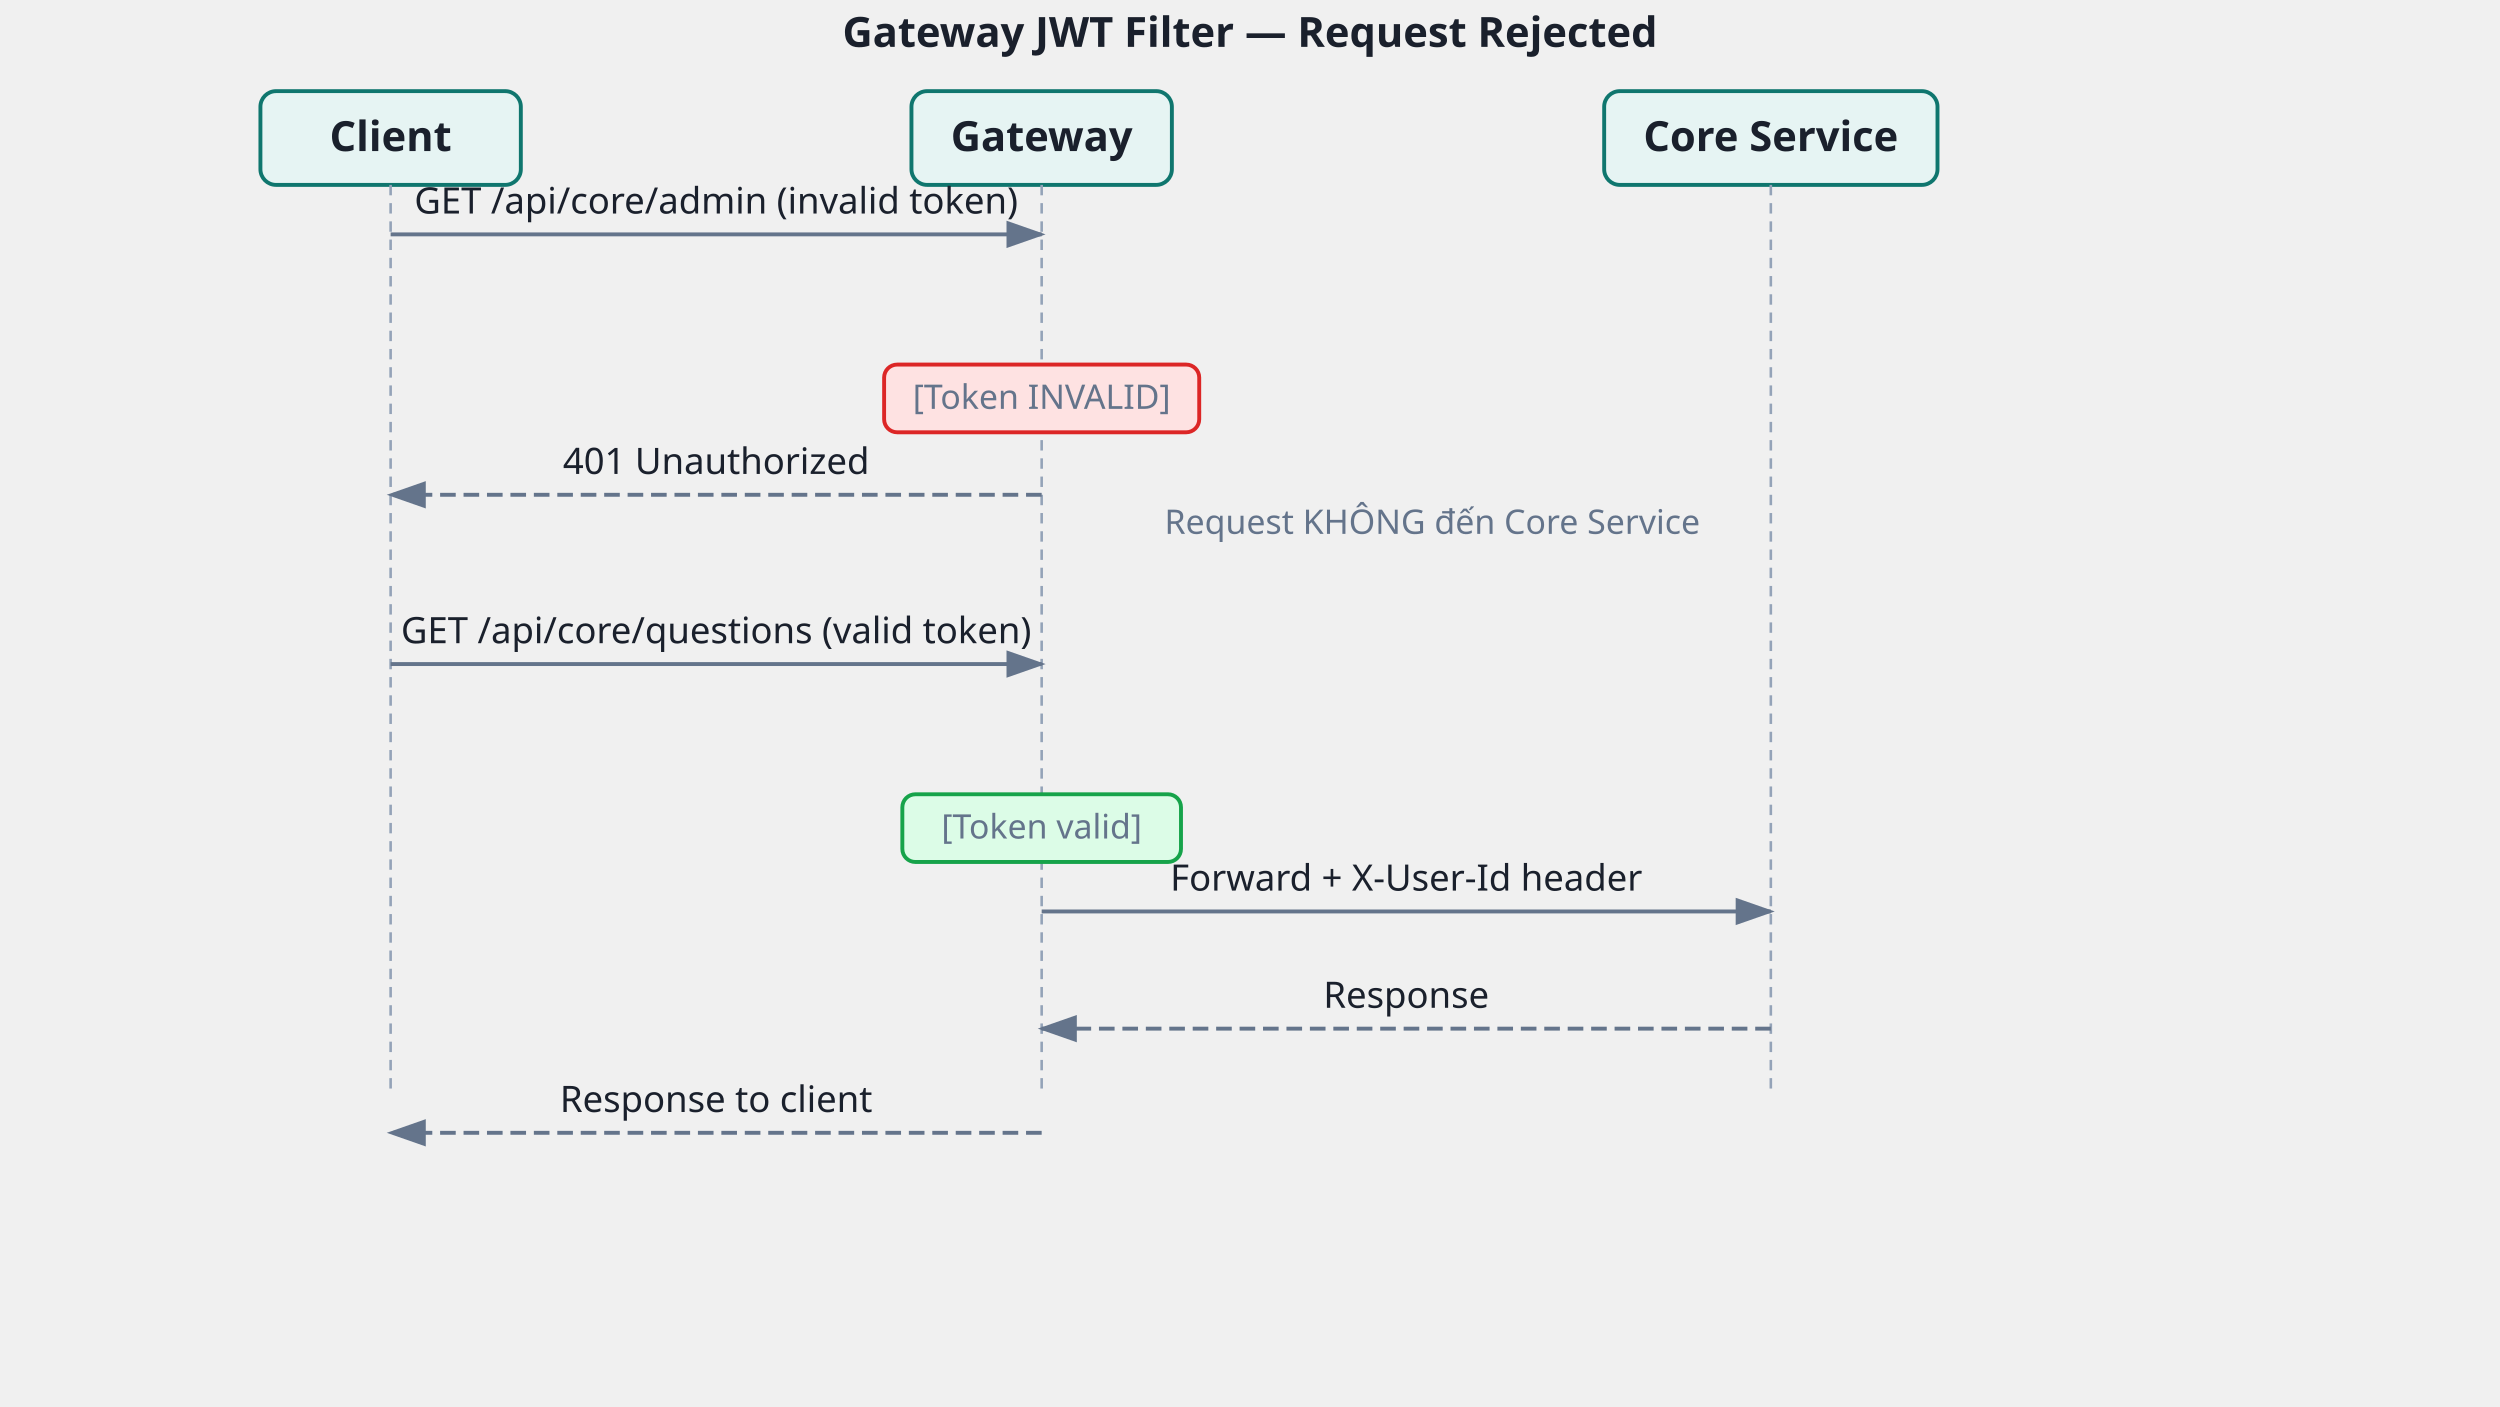
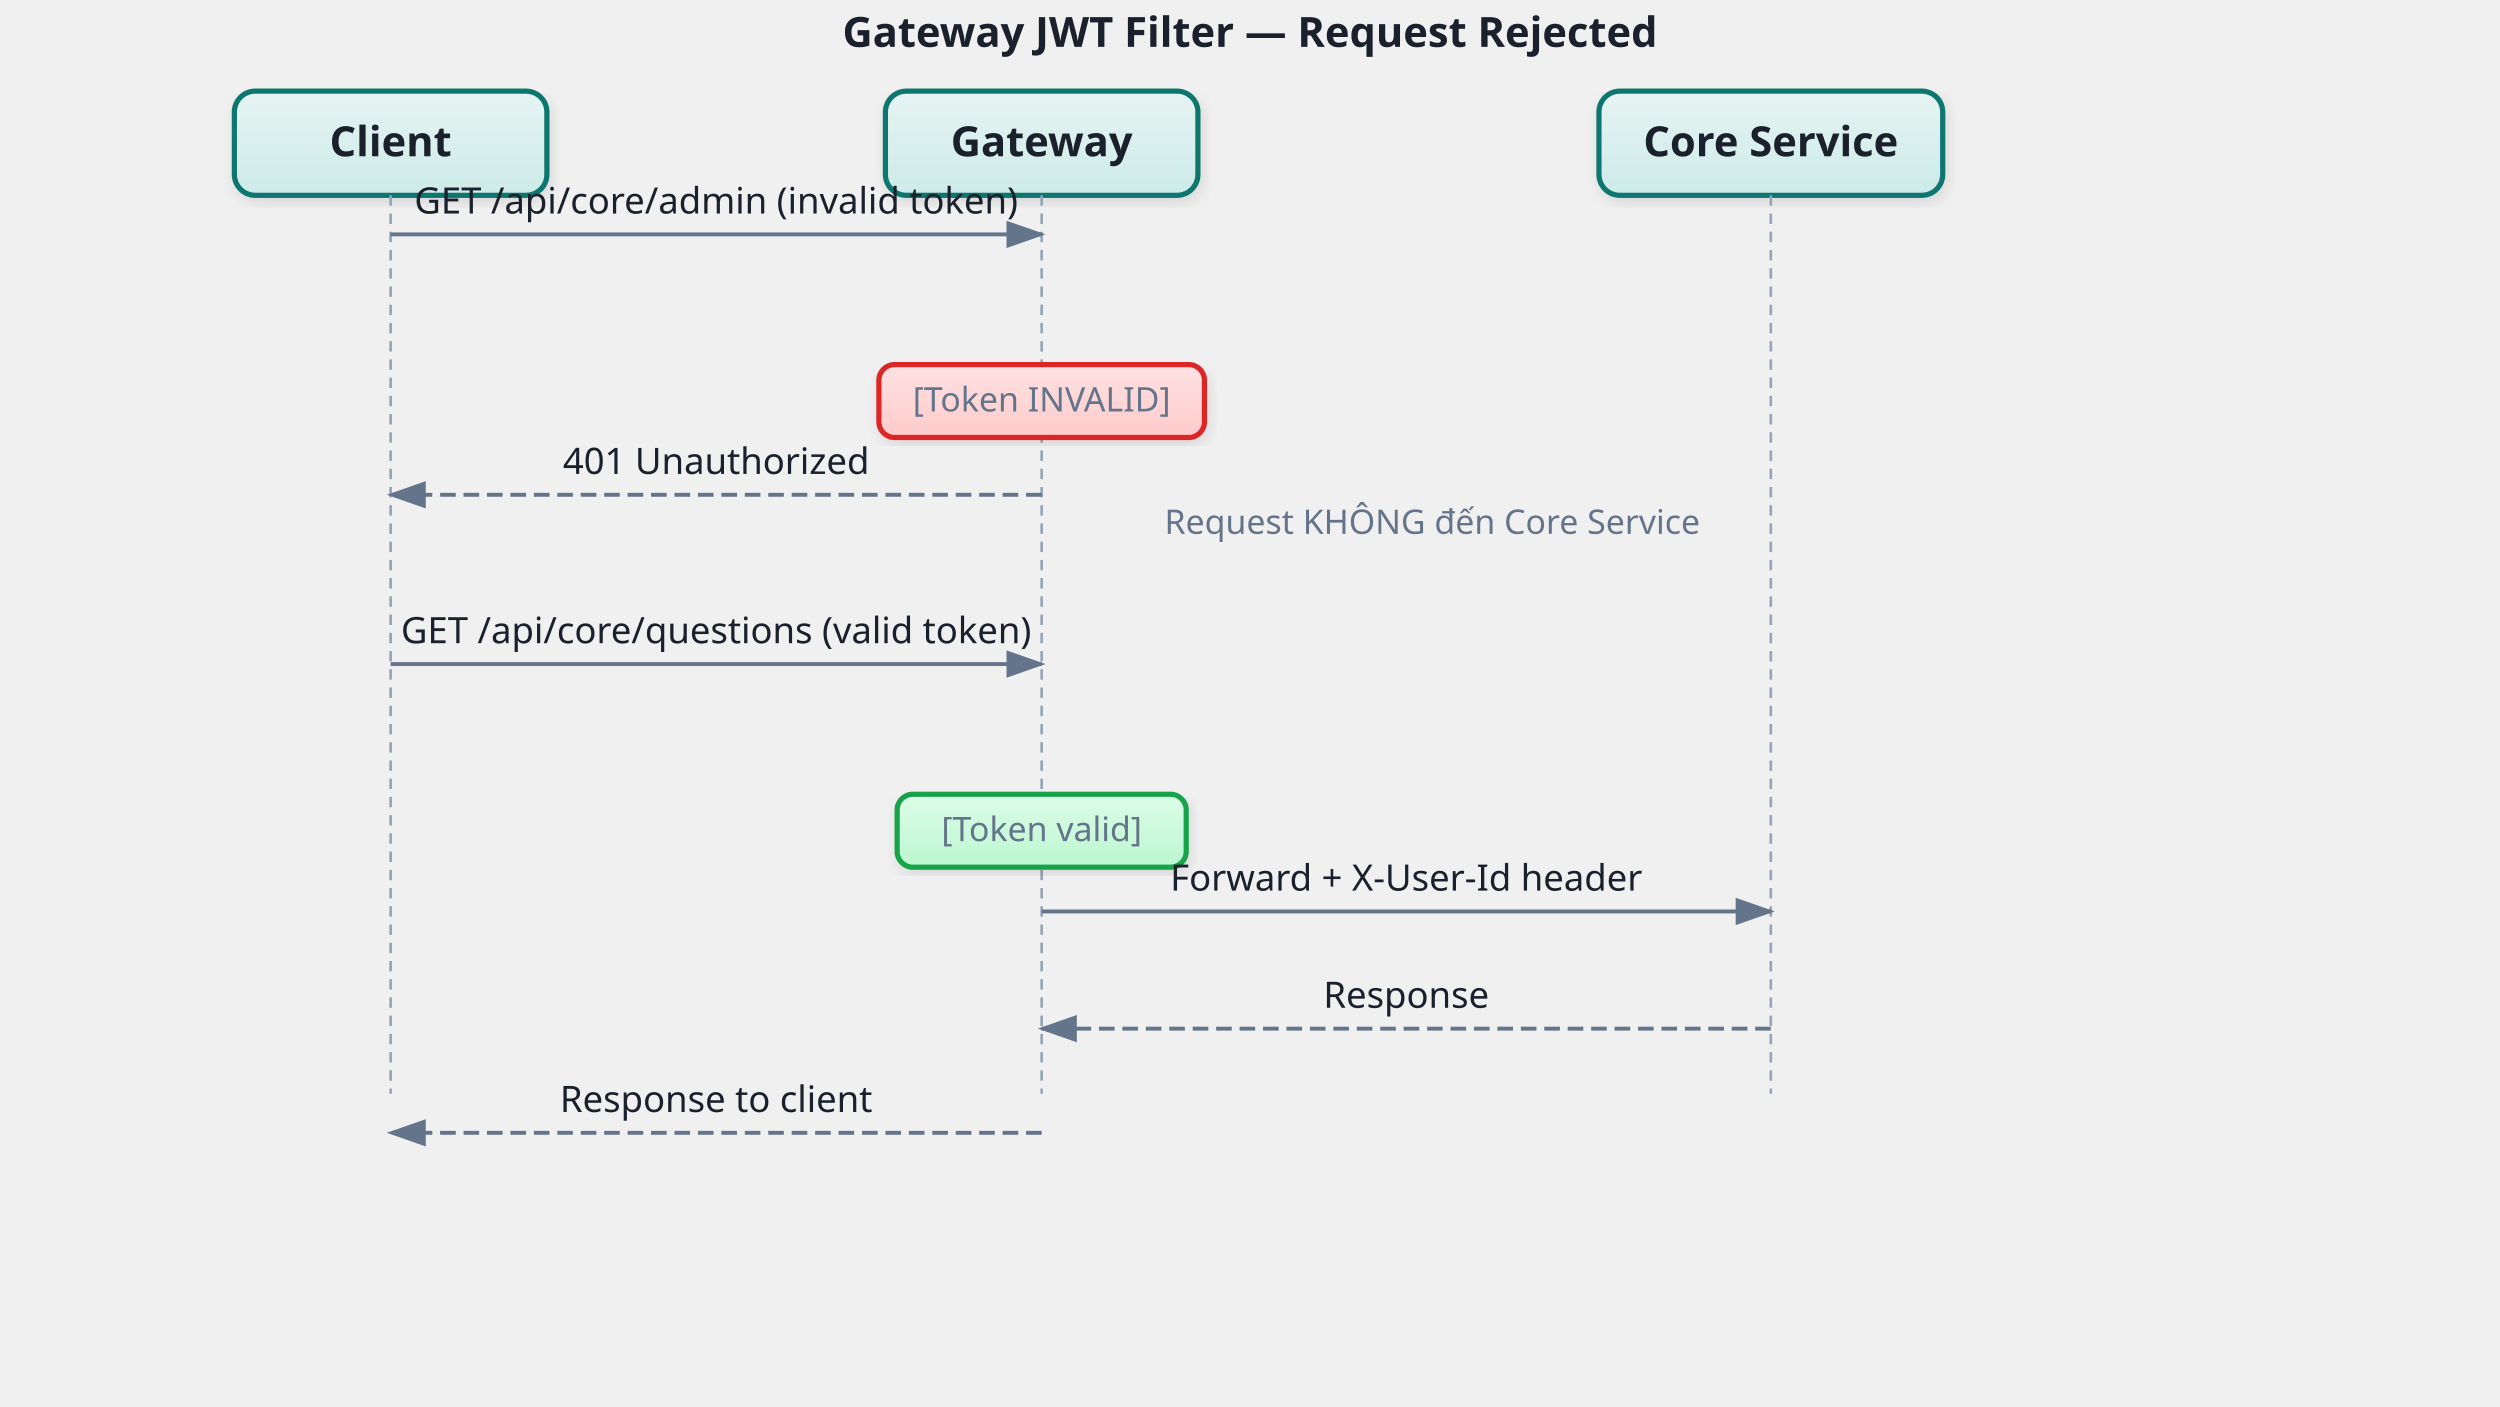
<svg xmlns="http://www.w3.org/2000/svg" viewBox="0 0 960 540" width="100%" height="100%">
  <defs>
    <marker id="arrowhead" markerWidth="10" markerHeight="7" refX="9" refY="3.5" orient="auto">
      <polygon points="0 0, 10 3.5, 0 7" fill="#64748b" />
    </marker>
    <marker id="arrowhead-danger" markerWidth="10" markerHeight="7" refX="9" refY="3.5" orient="auto">
      <polygon points="0 0, 10 3.5, 0 7" fill="#dc2626" />
    </marker>
+     <filter id="shadow" x="-4%" y="-4%" width="108%" height="116%">
+       <feDropShadow dx="1" dy="2" stdDeviation="2.5" flood-color="#0000001a" />
+     </filter>
+     <linearGradient id="grad-service" x1="0" y1="0" x2="0" y2="1">
+       <stop offset="0%" stop-color="#e6f4f3" />
+       <stop offset="100%" stop-color="#ccebe8" />
+     </linearGradient>
+     <linearGradient id="grad-storage" x1="0" y1="0" x2="0" y2="1">
+       <stop offset="0%" stop-color="#dbeafe" />
+       <stop offset="100%" stop-color="#bfdbfe" />
+     </linearGradient>
+     <linearGradient id="grad-event" x1="0" y1="0" x2="0" y2="1">
+       <stop offset="0%" stop-color="#fef9c3" />
+       <stop offset="100%" stop-color="#fef08a" />
+     </linearGradient>
+     <linearGradient id="grad-success" x1="0" y1="0" x2="0" y2="1">
+       <stop offset="0%" stop-color="#dcfce7" />
+       <stop offset="100%" stop-color="#bbf7d0" />
+     </linearGradient>
+     <linearGradient id="grad-danger" x1="0" y1="0" x2="0" y2="1">
+       <stop offset="0%" stop-color="#fee2e2" />
+       <stop offset="100%" stop-color="#fecaca" />
+     </linearGradient>
+     <linearGradient id="grad-warning" x1="0" y1="0" x2="0" y2="1">
+       <stop offset="0%" stop-color="#fff7ed" />
+       <stop offset="100%" stop-color="#ffedd5" />
+     </linearGradient>
+     <linearGradient id="grad-info" x1="0" y1="0" x2="0" y2="1">
+       <stop offset="0%" stop-color="#eff6ff" />
+       <stop offset="100%" stop-color="#dbeafe" />
+     </linearGradient>
+     <linearGradient id="grad-highlight" x1="0" y1="0" x2="0" y2="1">
+       <stop offset="0%" stop-color="#f5f3ff" />
+       <stop offset="100%" stop-color="#ede9fe" />
+     </linearGradient>
+     <linearGradient id="grad-legacy" x1="0" y1="0" x2="0" y2="1">
+       <stop offset="0%" stop-color="#f3f4f6" />
+       <stop offset="100%" stop-color="#e5e7eb" />
+     </linearGradient>
  </defs>
  <style>
    text {
      font-family: 'Segoe UI', system-ui, -apple-system, sans-serif;
      font-size: 14px;
      fill: #1a202c;
    }
-     .title { font-weight: bold; font-size: 16px; }
+     .title { font-weight: 600; font-size: 16px; }
    .small { font-size: 12px; }
    .subtitle { font-size: 13px; fill: #64748b; }
    .mono { font-family: 'Consolas', 'DejaVu Sans Mono', monospace; font-size: 12px; }

    .cluster { fill: #f8fafc; stroke: #94a3b8; stroke-width: 1.5; stroke-dasharray: 6 3; }
-     .service { fill: #e6f4f3; stroke: #0f766e; stroke-width: 1.5; }
-     .storage { fill: #dbeafe; stroke: #2563eb; stroke-width: 1.5; }
-     .event   { fill: #fef9c3;   stroke: #ca8a04;   stroke-width: 1.5; }
-     .success { fill: #dcfce7; stroke: #16a34a; stroke-width: 1.5; }
-     .danger  { fill: #fee2e2;  stroke: #dc2626;  stroke-width: 1.5; }
-     .warning { fill: #fff7ed; stroke: #ea580c; stroke-width: 1.5; }
-     .info    { fill: #eff6ff;    stroke: #3b82f6;    stroke-width: 1.5; }
-     .highlight { fill: #f5f3ff; stroke: #7c3aed; stroke-width: 1.5; }
-     .legacy  { fill: #f3f4f6;  stroke: #9ca3af;  stroke-width: 1.5; }
-     .note    { fill: #ffffff;     stroke: #cbd5e1;   stroke-width: 1.5; }
-     .step    { fill: #ffffff;     stroke: #94a3b8;         stroke-width: 1.5; }
+     .service { fill: url(#grad-service); stroke: #0f766e; stroke-width: 2.0; filter: url(#shadow); }
+     .storage { fill: url(#grad-storage); stroke: #2563eb; stroke-width: 2.0; filter: url(#shadow); }
+     .event   { fill: url(#grad-event);   stroke: #ca8a04;   stroke-width: 2.0; filter: url(#shadow); }
+     .success { fill: url(#grad-success); stroke: #16a34a; stroke-width: 2.0; filter: url(#shadow); }
+     .danger  { fill: url(#grad-danger);  stroke: #dc2626;  stroke-width: 2.0; filter: url(#shadow); }
+     .warning { fill: url(#grad-warning); stroke: #ea580c; stroke-width: 2.0; filter: url(#shadow); }
+     .info    { fill: url(#grad-info);    stroke: #3b82f6;    stroke-width: 2.0; filter: url(#shadow); }
+     .highlight { fill: url(#grad-highlight); stroke: #7c3aed; stroke-width: 2.0; filter: url(#shadow); }
+     .legacy  { fill: url(#grad-legacy);  stroke: #9ca3af;  stroke-width: 1.5; filter: url(#shadow); }
+     .note    { fill: #ffffff;    stroke: #cbd5e1;   stroke-width: 1.5; filter: url(#shadow); }
+     .step    { fill: #ffffff;    stroke: #94a3b8;         stroke-width: 1.5; filter: url(#shadow); }
+ 
+     .service-flat { fill: #e6f4f3; stroke: #0f766e; stroke-width: 1.5; }
+     .storage-flat { fill: #dbeafe; stroke: #2563eb; stroke-width: 1.5; }
+     .event-flat   { fill: #fef9c3;   stroke: #ca8a04;   stroke-width: 1.5; }

    .arrow {
      stroke: #64748b; stroke-width: 1.5; fill: none;
      marker-end: url(#arrowhead);
    }
    .arrow-dashed {
      stroke: #64748b; stroke-width: 1.5; fill: none;
      stroke-dasharray: 6 3; marker-end: url(#arrowhead);
    }
    .arrow-danger {
-       stroke: #dc2626; stroke-width: 2; fill: none;
+       stroke: #dc2626; stroke-width: 2.0; fill: none;
      marker-end: url(#arrowhead-danger);
    }
-     .arrow-bg { fill: #ffffff; opacity: 0.9; }
+     .arrow-bg { fill: #ffffff; opacity: 0.92; }
    .lifeline {
-       stroke: #94a3b8; stroke-width: 1;
+       stroke: #94a3b8; stroke-width: 1.0;
      stroke-dasharray: 4 3; fill: none;
+     }
+     .separator {
+       stroke: #cbd5e1; stroke-width: 1.0;
    }
  </style>
  <text x="480" y="18" text-anchor="middle" class="title">Gateway JWT Filter — Request Rejected</text>
-   <rect x="100.0" y="35" width="100" height="36" rx="6" class="service" />
-   <text x="150" y="58" text-anchor="middle" class="title">Client</text>
-   <line x1="150" y1="71" x2="150" y2="420" class="lifeline" />
-   <rect x="350.0" y="35" width="100" height="36" rx="6" class="service" />
-   <text x="400" y="58" text-anchor="middle" class="title">Gateway</text>
-   <line x1="400" y1="71" x2="400" y2="420" class="lifeline" />
-   <rect x="616.0" y="35" width="128" height="36" rx="6" class="service" />
-   <text x="680" y="58" text-anchor="middle" class="title">Core Service</text>
-   <line x1="680" y1="71" x2="680" y2="420" class="lifeline" />
+   <rect x="90.0" y="35" width="120" height="40" rx="8" class="service" />
+   <text x="150" y="60" text-anchor="middle" class="title">Client</text>
+   <line x1="150" y1="75" x2="150" y2="420" class="lifeline" />
+   <rect x="340.0" y="35" width="120" height="40" rx="8" class="service" />
+   <text x="400" y="60" text-anchor="middle" class="title">Gateway</text>
+   <line x1="400" y1="75" x2="400" y2="420" class="lifeline" />
+   <rect x="614.0" y="35" width="132" height="40" rx="8" class="service" />
+   <text x="680" y="60" text-anchor="middle" class="title">Core Service</text>
+   <line x1="680" y1="75" x2="680" y2="420" class="lifeline" />
  <path d="M 150 90 L 400 90" class="arrow" />
  <text x="275.0" y="82" text-anchor="middle" font-size="12" fill="#475569">GET /api/core/admin (invalid token)</text>
-   <rect x="339.5" y="140" width="121" height="26" rx="5" class="danger" />
-   <text x="400" y="157" text-anchor="middle" class="subtitle">[Token INVALID]</text>
+   <rect x="337.5" y="140" width="125" height="28" rx="6" class="danger" />
+   <text x="400" y="158" text-anchor="middle" class="subtitle">[Token INVALID]</text>
  <path d="M 400 190 L 150 190" class="arrow-dashed" />
  <text x="275.0" y="182" text-anchor="middle" font-size="12" fill="#475569">401 Unauthorized</text>
  <text x="550" y="205" text-anchor="middle" class="subtitle">Request KHÔNG đến Core Service</text>
  <path d="M 150 255 L 400 255" class="arrow" />
  <text x="275.0" y="247" text-anchor="middle" font-size="12" fill="#475569">GET /api/core/questions (valid token)</text>
-   <rect x="346.5" y="305" width="107" height="26" rx="5" class="success" />
-   <text x="400" y="322" text-anchor="middle" class="subtitle">[Token valid]</text>
+   <rect x="344.5" y="305" width="111" height="28" rx="6" class="success" />
+   <text x="400" y="323" text-anchor="middle" class="subtitle">[Token valid]</text>
  <path d="M 400 350 L 680 350" class="arrow" />
  <text x="540.0" y="342" text-anchor="middle" font-size="12" fill="#475569">Forward + X-User-Id header</text>
  <path d="M 680 395 L 400 395" class="arrow-dashed" />
  <text x="540.0" y="387" text-anchor="middle" font-size="12" fill="#475569">Response</text>
  <path d="M 400 435 L 150 435" class="arrow-dashed" />
  <text x="275.0" y="427" text-anchor="middle" font-size="12" fill="#475569">Response to client</text>
</svg>
